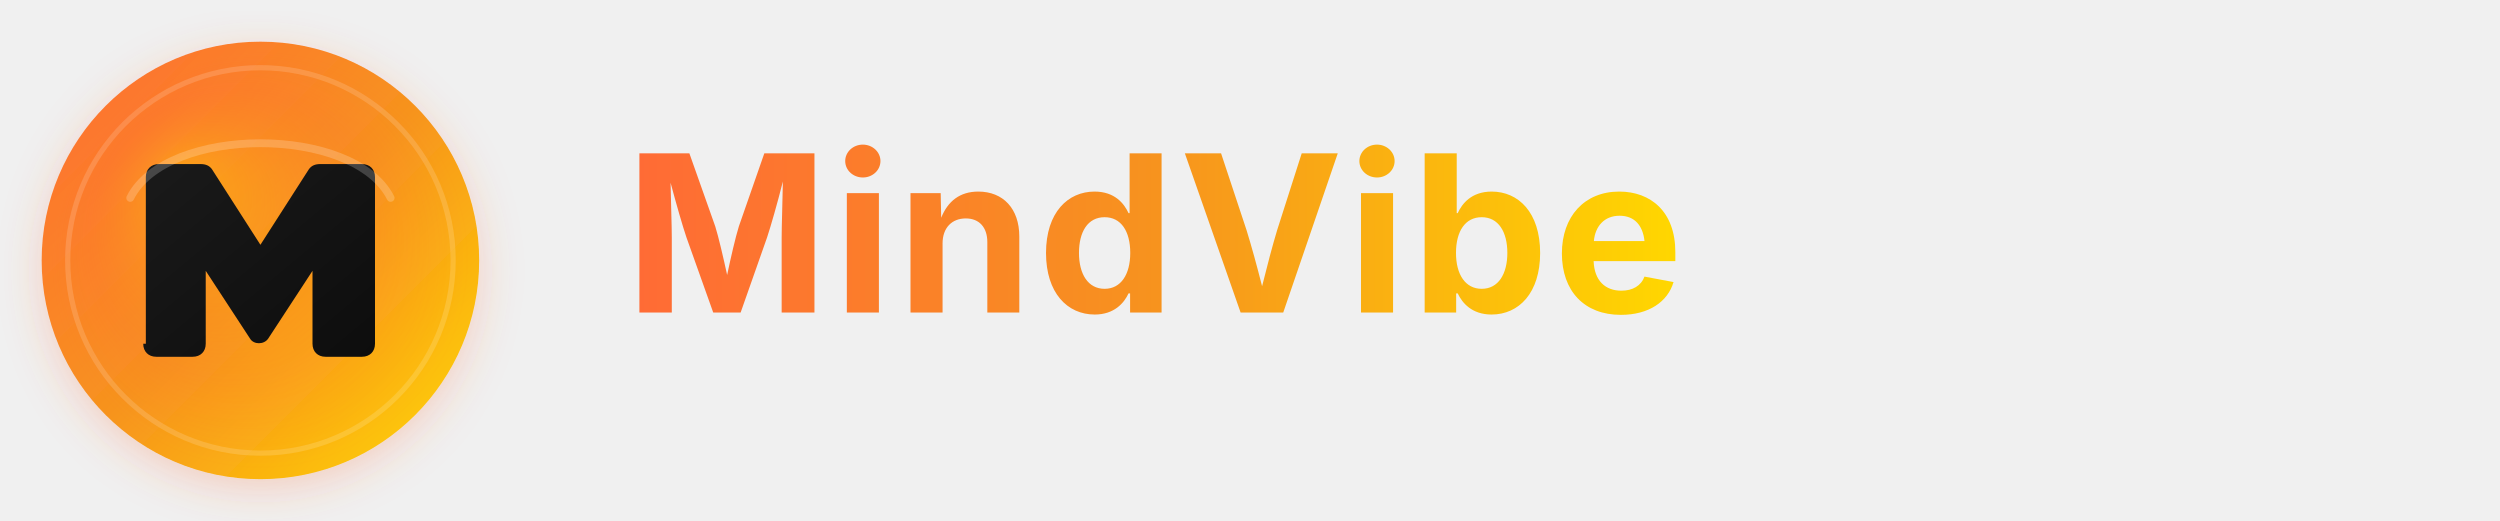
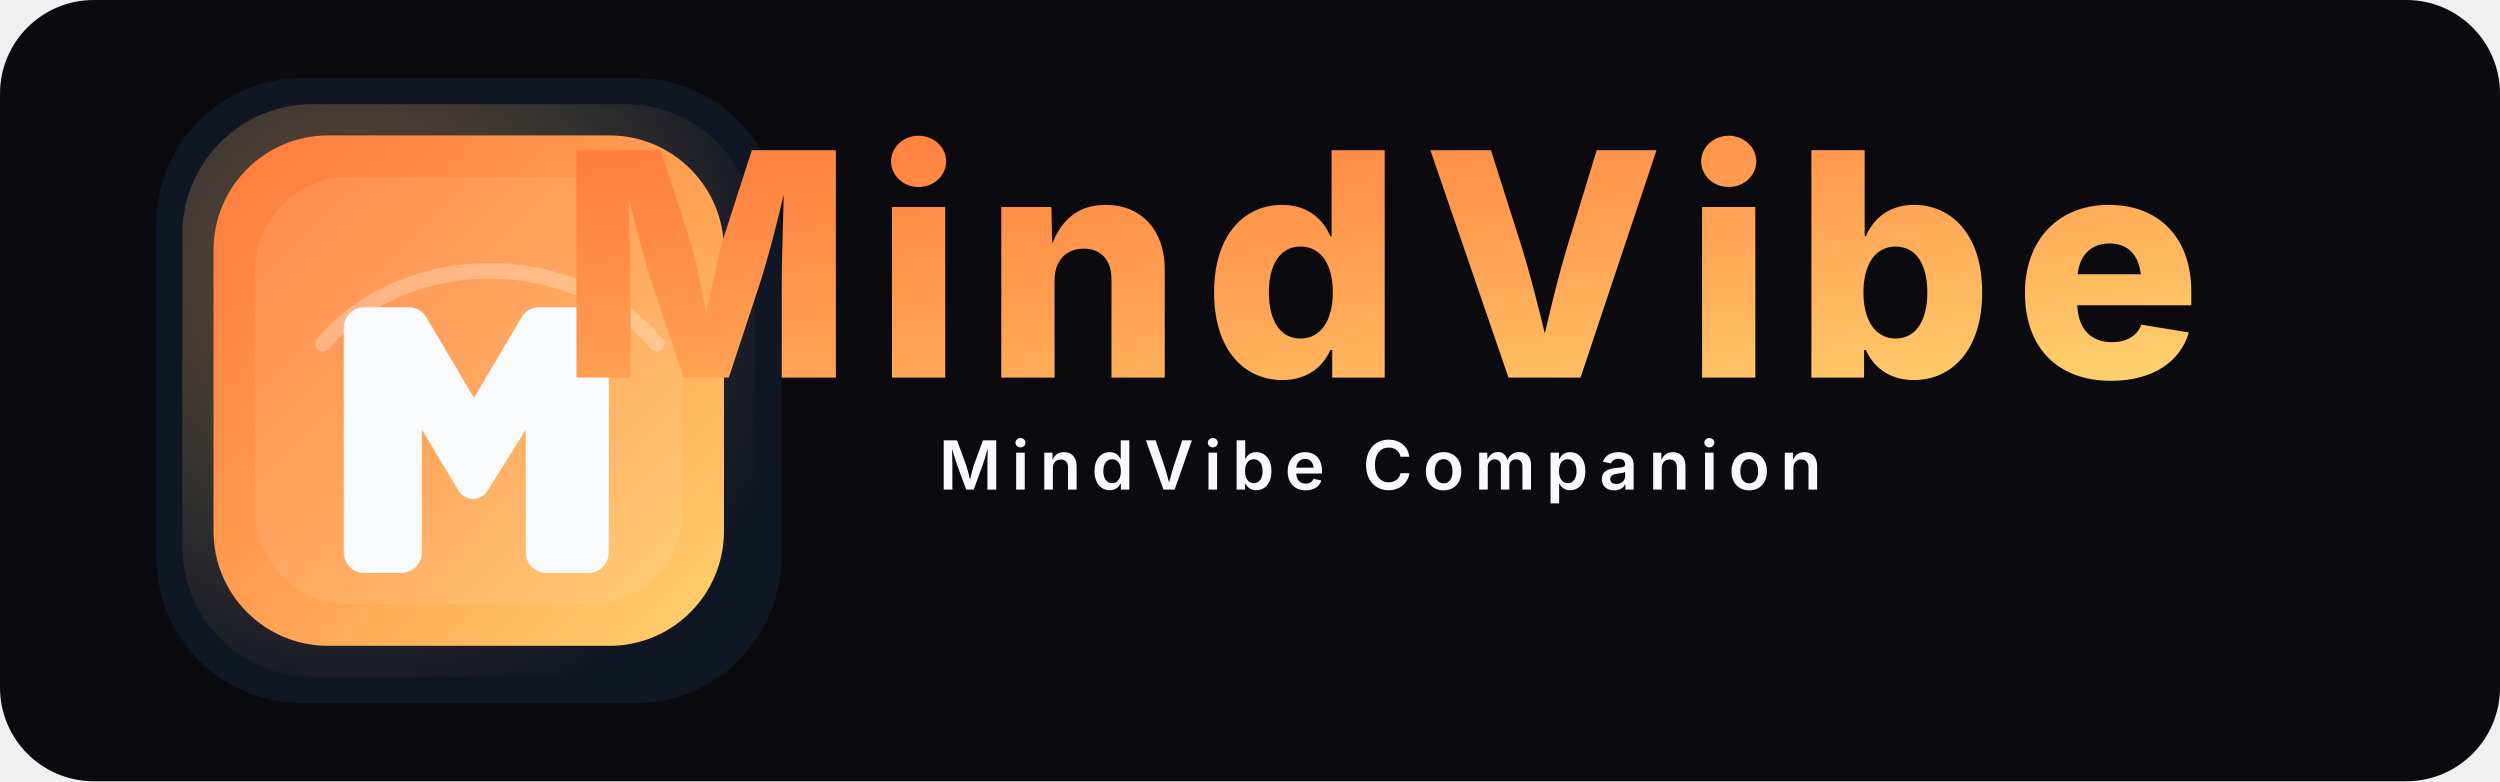
- <svg xmlns="http://www.w3.org/2000/svg" width="480" height="100" viewBox="0 0 480 100" fill="none">
+ <svg xmlns="http://www.w3.org/2000/svg" width="960" height="300" viewBox="0 0 960 300" fill="none">
  <defs>
-     <linearGradient id="lockup-h-primary" x1="0%" y1="0%" x2="100%" y2="100%">
-       <stop offset="0%" stop-color="#FF6B35" />
-       <stop offset="50%" stop-color="#F7931E" />
-       <stop offset="100%" stop-color="#FFD700" />
+     <linearGradient id="sunrise" x1="0%" y1="0%" x2="100%" y2="100%">
+       <stop offset="0%" stop-color="#ff7a3c" />
+       <stop offset="50%" stop-color="#ff9f52" />
+       <stop offset="100%" stop-color="#ffd36f" />
    </linearGradient>
-     <linearGradient id="lockup-h-text" x1="0%" y1="0%" x2="100%" y2="0%">
-       <stop offset="0%" stop-color="#FF6B35" />
-       <stop offset="50%" stop-color="#F7931E" />
-       <stop offset="100%" stop-color="#FFD700" />
-     </linearGradient>
-     <radialGradient id="lockup-h-glow" cx="50%" cy="50%" r="50%" fx="30%" fy="30%">
-       <stop offset="0%" stop-color="rgba(255, 215, 0, 0.4)" />
-       <stop offset="70%" stop-color="rgba(255, 107, 53, 0.15)" />
-       <stop offset="100%" stop-color="rgba(255, 107, 53, 0)" />
+     <radialGradient id="halo" cx="30%" cy="30%" r="80%">
+       <stop offset="0%" stop-color="rgba(255, 147, 89, 0.36)" />
+       <stop offset="60%" stop-color="rgba(255, 208, 112, 0.14)" />
+       <stop offset="100%" stop-color="rgba(255, 147, 89, 0)" />
    </radialGradient>
-     <linearGradient id="lockup-h-symbol" x1="0%" y1="0%" x2="100%" y2="100%">
-       <stop offset="0%" stop-color="#1a1a1a" />
-       <stop offset="100%" stop-color="#0d0d0d" />
-     </linearGradient>
-     <filter id="lockup-h-shadow" x="-20%" y="-20%" width="140%" height="140%">
-       <feDropShadow dx="0" dy="2" stdDeviation="4" flood-color="#FF6B35" flood-opacity="0.25" />
-     </filter>
  </defs>
-   <circle cx="50" cy="50" r="42" fill="url(#lockup-h-primary)" filter="url(#lockup-h-shadow)" />
-   <circle cx="50" cy="50" r="40" fill="url(#lockup-h-glow)" />
-   <circle cx="50" cy="50" r="37" fill="none" stroke="rgba(255, 255, 255, 0.15)" stroke-width="1" />
-   <path d="M28 66V34c0-1.5 1-2.5 2.5-2.5h8c1 0 1.7 0.3 2.2 1l9.3 14.5 9.3-14.5c0.5-0.7 1.2-1 2.2-1h8c1.5 0 2.5 1 2.5 2.5v32c0 1.5-1 2.5-2.5 2.5h-7c-1.5 0-2.5-1-2.5-2.5V52l-8.5 13c-0.8 1.2-2.8 1.2-3.5 0l-8.5-13v14c0 1.5-1 2.5-2.5 2.5h-7c-1.5 0-2.5-1-2.5-2.5z" fill="url(#lockup-h-symbol)" />
-   <path d="M25 38 C32 24, 68 24, 75 38" fill="none" stroke="rgba(255, 255, 255, 0.2)" stroke-width="1.5" stroke-linecap="round" />
-   <text x="120" y="60" font-family="Inter, SF Pro Display, system-ui, sans-serif" font-size="42" font-weight="700" letter-spacing="0.02em" fill="url(#lockup-h-text)">MindVibe</text>
+   <rect width="960" height="300" rx="36" fill="#0b0b0f" />
+   <g transform="translate(60 30)">
+     <rect x="0" y="0" width="240" height="240" rx="56" fill="#0f1624" />
+     <rect x="10" y="10" width="220" height="220" rx="50" fill="url(#halo)" />
+     <rect x="22" y="22" width="196" height="196" rx="44" fill="url(#sunrise)" />
+     <rect x="38" y="38" width="164" height="164" rx="36" fill="rgba(255,255,255,0.08)" />
+     <path d="M72 182V96c0-4.4 3.4-8 7.8-8h17.2c2.8 0 5.3 1.4 6.7 3.8l18.3 31 18.3-31c1.4-2.4 3.9-3.8 6.7-3.8H166c4.4 0 7.8 3.6 7.8 8v86c0 4.4-3.4 8-7.8 8h-16.3c-4.4 0-7.8-3.6-7.8-8v-47l-14.8 23.6c-2.5 4-8.4 4-10.9 0L102 135v47c0 4.4-3.4 8-7.8 8H79.8c-4.4 0-7.8-3.6-7.8-8Z" fill="#f9fafb" />
+     <path d="M64 102c14.4-17.2 38.2-28 64-28 26 0 49.6 10.8 64.2 28" stroke="#fff" stroke-width="6" stroke-linecap="round" opacity="0.26" />
+   </g>
+   <text x="530" y="145" text-anchor="middle" fill="url(#sunrise)" font-family="'Manrope','Inter',sans-serif" font-weight="800" font-size="120" letter-spacing="8">MindVibe</text>
+   <text x="530" y="188" text-anchor="middle" fill="#f9fafb" font-family="'Inter','Manrope',sans-serif" font-weight="600" font-size="26" letter-spacing="4">MindVibe Companion</text>
</svg>
